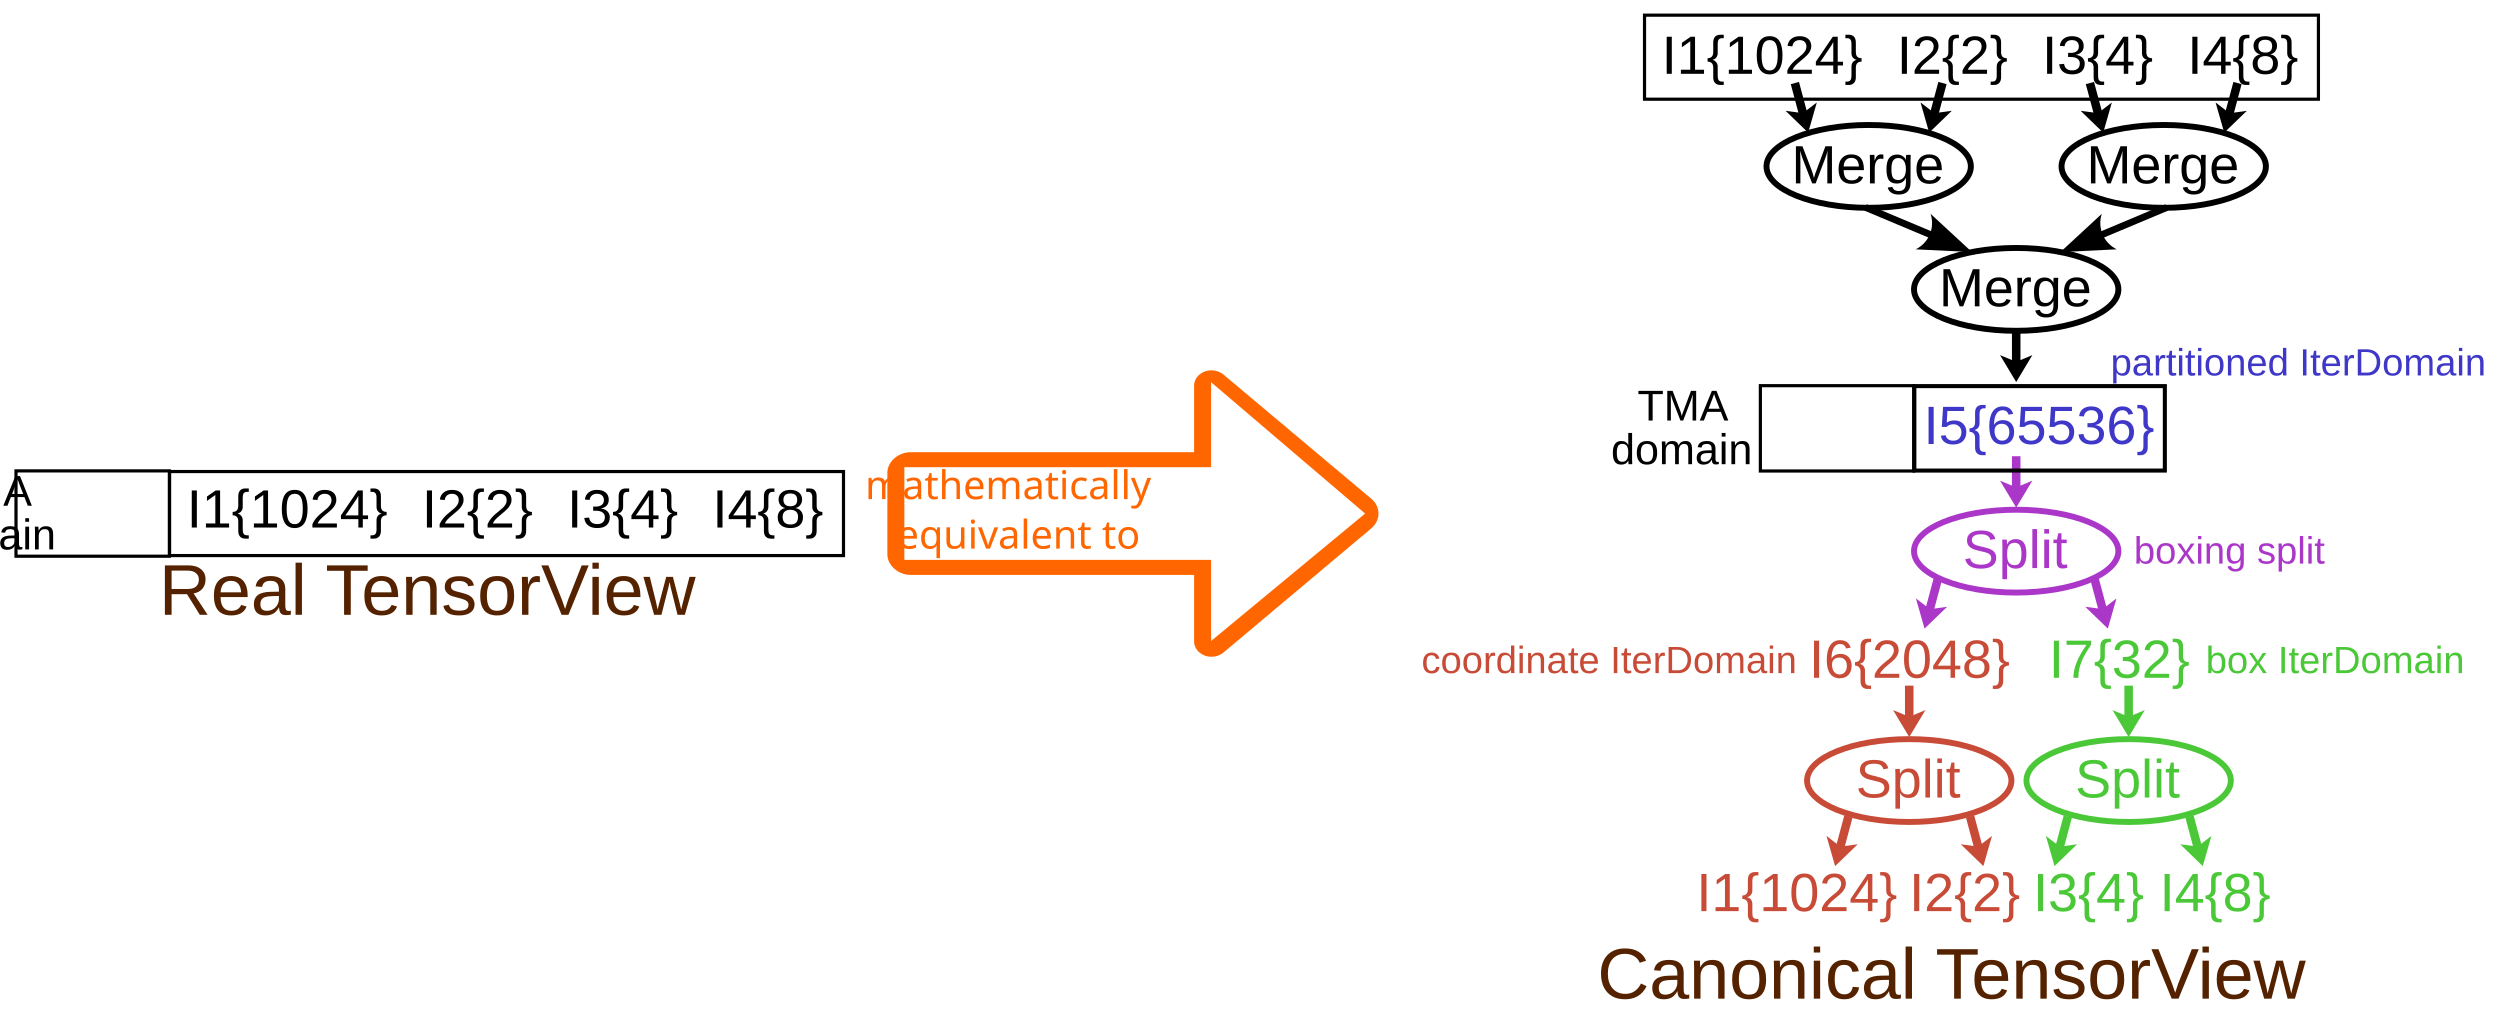
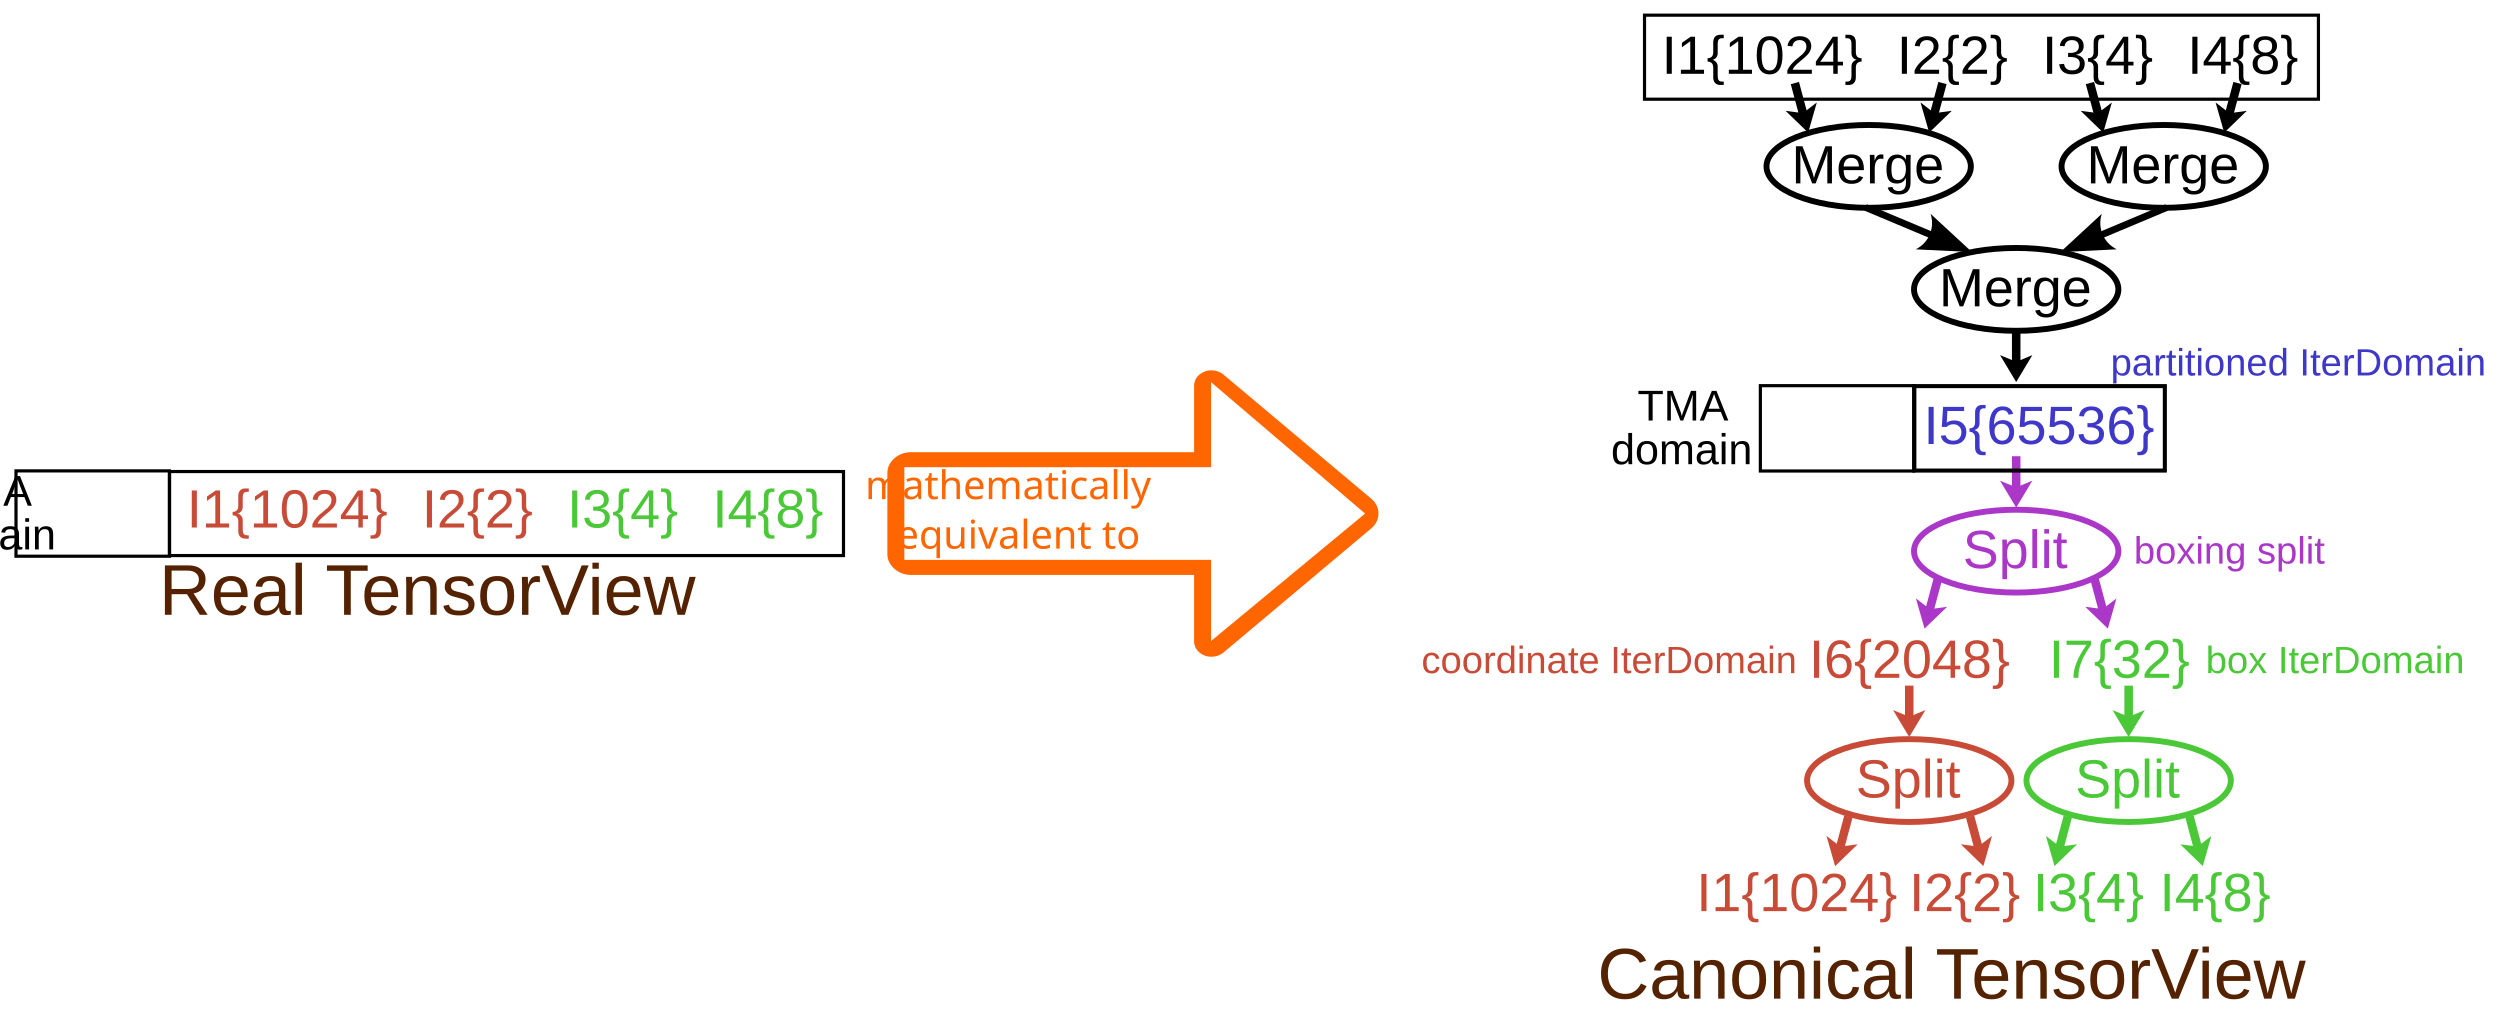
<svg xmlns="http://www.w3.org/2000/svg" width="245mm" height="100mm" style="background-color:white" viewBox="0 0 245 100" version="1.1" id="svg1" xml:space="preserve">
  <defs id="defs1">
    <marker style="overflow:visible" id="ConcaveTriangle" refX="0" refY="0" orient="auto-start-reverse" markerWidth="1" markerHeight="1" viewBox="0 0 1 1" preserveAspectRatio="xMidYMid">
      <path transform="scale(0.7)" d="M -2,-4 9,0 -2,4 c 2,-2.33 2,-5.66 0,-8 z" style="fill:context-stroke;fill-rule:evenodd;stroke:none" id="path7" />
    </marker>
    <marker style="overflow:visible" id="ConcaveTriangle-2" refX="0" refY="0" orient="auto-start-reverse" markerWidth="1" markerHeight="1" viewBox="0 0 1 1" preserveAspectRatio="xMidYMid">
      <path transform="scale(0.7)" d="M -2,-4 9,0 -2,4 c 2,-2.33 2,-5.66 0,-8 z" style="fill:context-stroke;fill-rule:evenodd;stroke:none" id="path7-5" />
    </marker>
  </defs>
  <g id="layer1">
    <g id="g27" transform="matrix(0.4989088,0,0,0.4989088,0.1793912,-0.4248282)">
-       <text xml:space="preserve" style="font-style:normal;font-weight:normal;font-size:10.583px;line-height:1.25;font-family:Arial;fill:#000000;fill-opacity:1;stroke:none;stroke-width:0.265" x="36.34" y="104.466" id="text1-3-2">
-         <tspan id="tspan1-1-6" style="font-style:normal;font-variant:normal;font-weight:normal;font-stretch:normal;font-family:Arial;-inkscape-font-specification:Arial;fill:#000000;fill-opacity:1;stroke-width:0.265" x="36.34" y="104.466">I1{1024}</tspan>
-       </text>
-       <text xml:space="preserve" style="font-style:normal;font-weight:normal;font-size:10.583px;line-height:1.25;font-family:Arial;fill:#000000;fill-opacity:1;stroke:none;stroke-width:0.265" x="82.529" y="104.466" id="text3-7-9">
-         <tspan id="tspan3-8-5" style="font-style:normal;font-variant:normal;font-weight:normal;font-stretch:normal;font-family:Arial;-inkscape-font-specification:Arial;fill:#000000;fill-opacity:1;stroke-width:0.265" x="82.529" y="104.466">I2{2}</tspan>
-       </text>
-       <text xml:space="preserve" style="font-style:normal;font-weight:normal;font-size:10.583px;line-height:1.25;font-family:Arial;fill:#000000;fill-opacity:1;stroke:none;stroke-width:0.265" x="111.059" y="104.466" id="text3-7-9-3">
-         <tspan id="tspan3-8-5-9" style="font-style:normal;font-variant:normal;font-weight:normal;font-stretch:normal;font-family:Arial;-inkscape-font-specification:Arial;fill:#000000;fill-opacity:1;stroke-width:0.265" x="111.059" y="104.466">I3{4}</tspan>
-       </text>
-       <text xml:space="preserve" style="font-style:normal;font-weight:normal;font-size:10.583px;line-height:1.25;font-family:Arial;fill:#000000;fill-opacity:1;stroke:none;stroke-width:0.265" x="139.59" y="104.466" id="text3-7-9-3-3">
-         <tspan id="tspan3-8-5-9-9" style="font-style:normal;font-variant:normal;font-weight:normal;font-stretch:normal;font-family:Arial;-inkscape-font-specification:Arial;fill:#000000;fill-opacity:1;stroke-width:0.265" x="139.59" y="104.466">I4{8}</tspan>
+       <text xml:space="preserve" style="font-style:normal;font-weight:normal;font-size:10.583px;line-height:1.25;font-family:Arial;fill:#c84b37;fill-opacity:1;stroke:none;stroke-width:0.265" x="36.34" y="104.466" id="text1-3-2">
+         <tspan id="tspan1-1-6" style="font-style:normal;font-variant:normal;font-weight:normal;font-stretch:normal;font-family:Arial;-inkscape-font-specification:Arial;fill:#c84b37;fill-opacity:1;stroke-width:0.265" x="36.34" y="104.466">I1{1024}</tspan>
+       </text>
+       <text xml:space="preserve" style="font-style:normal;font-weight:normal;font-size:10.583px;line-height:1.25;font-family:Arial;fill:#c84b37;fill-opacity:1;stroke:none;stroke-width:0.265" x="82.529" y="104.466" id="text3-7-9">
+         <tspan id="tspan3-8-5" style="font-style:normal;font-variant:normal;font-weight:normal;font-stretch:normal;font-family:Arial;-inkscape-font-specification:Arial;fill:#c84b37;fill-opacity:1;stroke-width:0.265" x="82.529" y="104.466">I2{2}</tspan>
+       </text>
+       <text xml:space="preserve" style="font-style:normal;font-weight:normal;font-size:10.583px;line-height:1.25;font-family:Arial;fill:#4ac837;fill-opacity:1;stroke:none;stroke-width:0.265" x="111.059" y="104.466" id="text3-7-9-3">
+         <tspan id="tspan3-8-5-9" style="font-style:normal;font-variant:normal;font-weight:normal;font-stretch:normal;font-family:Arial;-inkscape-font-specification:Arial;fill:#4ac837;fill-opacity:1;stroke-width:0.265" x="111.059" y="104.466">I3{4}</tspan>
+       </text>
+       <text xml:space="preserve" style="font-style:normal;font-weight:normal;font-size:10.583px;line-height:1.25;font-family:Arial;fill:#4ac837;fill-opacity:1;stroke:none;stroke-width:0.265" x="139.59" y="104.466" id="text3-7-9-3-3">
+         <tspan id="tspan3-8-5-9-9" style="font-style:normal;font-variant:normal;font-weight:normal;font-stretch:normal;font-family:Arial;-inkscape-font-specification:Arial;fill:#4ac837;fill-opacity:1;stroke-width:0.265" x="139.59" y="104.466">I4{8}</tspan>
      </text>
      <rect style="fill:none;stroke:#000000;stroke-width:0.626;stroke-dasharray:none" id="rect6-6-1" width="132.375" height="16.506" x="32.952" y="93.475" />
      <g id="g19" transform="translate(0,90.57223)">
        <rect style="fill:none;stroke:#000000;stroke-width:0.626;stroke-dasharray:none" id="rect6-8-0-2" width="30.127" height="16.759" x="2.783" y="2.776" />
        <text xml:space="preserve" style="font-style:normal;font-weight:normal;font-size:8.467px;line-height:1.25;font-family:Arial;fill:#000000;fill-opacity:1;stroke:none;stroke-width:0.265" x="31.801" y="7.622" id="text8-6-7">
          <tspan id="tspan8-3-2" style="font-style:normal;font-variant:normal;font-weight:normal;font-stretch:normal;font-size:8.467px;font-family:Arial;-inkscape-font-specification:Arial;text-align:end;text-anchor:end;stroke-width:0.265" x="31.801" y="7.622" dy="2">TMA</tspan>
          <tspan style="font-style:normal;font-variant:normal;font-weight:normal;font-stretch:normal;font-size:8.467px;font-family:Arial;-inkscape-font-specification:Arial;text-align:end;text-anchor:end;stroke-width:0.265" x="31.801" y="18.205" id="tspan9-2-2" dy="0 0 0 -0.05">domain</tspan>
        </text>
      </g>
    </g>
    <g style="clip-rule:evenodd;fill-rule:evenodd;stroke:none;stroke-width:0.036;stroke-linejoin:round;stroke-miterlimit:2;stroke-dasharray:none" id="g24" transform="matrix(0.9754288,0,0,0.9754288,85.47943,3.725288)" />
    <g id="g25" transform="matrix(0.4989088,0,0,0.4989088,53.43031,64.12287)" style="fill:#ff6600">
      <g id="g8" transform="translate(-94.79492,-37.48817)">
        <path d="m 222.254,21.89 v 13.065 c 0,1.656 1.521,3.014 3.414,3.014 0.854,0 1.703,-0.285 2.352,-0.828 8.059,-6.772 22.452,-18.856 29.039,-24.39 0.908,-0.76 1.417,-1.817 1.417,-2.914 0,-1.101 -0.509,-2.154 -1.417,-2.914 -6.588,-5.534 -20.981,-17.623 -29.039,-24.386 -0.649,-0.547 -1.498,-0.832 -2.352,-0.832 -1.893,0 -3.414,1.354 -3.414,3.014 v 13.065 h -55.699 c -2.411,0 -4.549,1.889 -4.549,4.019 V 17.872 c 0,2.13 2.138,4.019 4.549,4.019 z M 225.59,0.738 V -15.964 L 255.847,9.838 225.59,34.871 V 18.938 H 165.341 V 0.738 Z" fill-rule="nonzero" id="path1" style="clip-rule:evenodd;fill:#ff6600;fill-rule:evenodd;stroke:none;stroke-width:0.154;stroke-linejoin:round;stroke-miterlimit:2;stroke-dasharray:none" />
        <text xml:space="preserve" style="font-style:normal;font-weight:normal;font-size:7.778px;line-height:1.25;font-family:sans-serif;fill:#000000;fill-opacity:1;stroke:none;stroke-width:0.53" x="196.852" y="6.999" id="text7">
          <tspan id="tspan7" style="font-size:7.778px;line-height:1.25;text-align:center;text-anchor:middle;fill:#ff6600;fill-opacity:1;stroke-width:0.53" x="196.852" y="6.999">mathematically</tspan>
          <tspan style="font-size:7.778px;line-height:1.25;text-align:center;text-anchor:middle;fill:#ff6600;fill-opacity:1;stroke-width:0.53" x="196.852" y="16.722" id="tspan8">equivalent to</tspan>
        </text>
      </g>
    </g>
    <text xml:space="preserve" style="font-size:7.04px;line-height:0;font-family:Arial;-inkscape-font-specification:Arial;letter-spacing:0px;fill:#000000;fill-opacity:1;stroke:none;stroke-width:0.05;stroke-dasharray:none;stroke-opacity:1" x="15.581" y="60.253" id="text28-8">
      <tspan id="tspan28-9" style="font-size:7.04px;fill:#552200;stroke-width:0.05" x="15.581" y="60.253">Real TensorView</tspan>
    </text>
    <g id="g9" transform="translate(45.50836)">
      <text xml:space="preserve" style="font-size:7.04px;line-height:0;font-family:Arial;-inkscape-font-specification:Arial;letter-spacing:0px;fill:#000000;fill-opacity:1;stroke:none;stroke-width:0.05;stroke-dasharray:none;stroke-opacity:1" x="111.03" y="97.864" id="text28">
        <tspan id="tspan28" style="font-size:7.04px;fill:#552200;stroke-width:0.05" x="111.03" y="97.864">Canonical TensorView</tspan>
      </text>
      <g id="g10" transform="translate(-3.704167,-3.704167)">
        <text xml:space="preserve" style="font-size:3.739px;fill:#3e37c8;fill-opacity:1;stroke-width:0.331;stroke-dasharray:none" x="165.04" y="40.503" id="text6">
          <tspan id="tspan6" style="font-style:normal;font-variant:normal;font-weight:normal;font-stretch:normal;font-size:3.739px;font-family:Arial;-inkscape-font-specification:Arial;stroke-width:0.331" x="165.04" y="40.503">partitioned IterDomain</tspan>
        </text>
        <text xml:space="preserve" style="font-size:3.739px;fill:#ab37c8;fill-opacity:1;stroke-width:0.331;stroke-dasharray:none" x="167.321" y="58.937" id="text6-8">
          <tspan id="tspan6-8" style="font-style:normal;font-variant:normal;font-weight:normal;font-stretch:normal;font-size:3.739px;font-family:Arial;-inkscape-font-specification:Arial;fill:#ab37c8;fill-opacity:1;stroke-width:0.331" x="167.321" y="58.937">boxing split</tspan>
        </text>
        <text xml:space="preserve" style="font-size:3.739px;fill:#4ac837;fill-opacity:1;stroke-width:0.331;stroke-dasharray:none" x="174.358" y="69.668" id="text6-9">
          <tspan id="tspan6-2" style="font-style:normal;font-variant:normal;font-weight:normal;font-stretch:normal;font-size:3.739px;font-family:Arial;-inkscape-font-specification:Arial;fill:#4ac837;fill-opacity:1;stroke-width:0.331" x="174.358" y="69.668">box IterDomain</tspan>
        </text>
        <text xml:space="preserve" style="font-size:3.739px;fill:#c84b37;fill-opacity:1;stroke-width:0.331;stroke-dasharray:none" x="97.5" y="69.668" id="text6-9-2">
          <tspan id="tspan6-2-6" style="font-style:normal;font-variant:normal;font-weight:normal;font-stretch:normal;font-size:3.739px;font-family:Arial;-inkscape-font-specification:Arial;fill:#c84b37;fill-opacity:1;stroke-width:0.331" x="97.5" y="69.668">coordinate IterDomain</tspan>
        </text>
        <text xml:space="preserve" style="font-style:normal;font-weight:normal;font-size:5.28px;line-height:1.25;font-family:Arial;fill:#c84b37;fill-opacity:1;stroke:none;stroke-width:0.132" x="124.445" y="92.994" id="text1-3-2-6">
          <tspan id="tspan1-1-6-1" style="font-style:normal;font-variant:normal;font-weight:normal;font-stretch:normal;font-family:Arial;-inkscape-font-specification:Arial;fill:#c84b37;fill-opacity:1;stroke-width:0.132" x="124.445" y="92.994">I1{1024}</tspan>
        </text>
        <text xml:space="preserve" style="font-style:normal;font-weight:normal;font-size:5.28px;line-height:1.25;font-family:Arial;fill:#c84b37;fill-opacity:1;stroke:none;stroke-width:0.132" x="145.298" y="92.994" id="text1-3-2-6-6">
          <tspan id="tspan1-1-6-1-5" style="font-style:normal;font-variant:normal;font-weight:normal;font-stretch:normal;font-family:Arial;-inkscape-font-specification:Arial;fill:#c84b37;fill-opacity:1;stroke-width:0.132" x="145.298" y="92.994">I2{2}</tspan>
        </text>
        <text xml:space="preserve" style="font-style:normal;font-weight:normal;font-size:5.28px;line-height:1.25;font-family:Arial;fill:#4ac837;fill-opacity:1;stroke:none;stroke-width:0.132" x="157.438" y="92.994" id="text1-3-2-6-4">
          <tspan id="tspan1-1-6-1-52" style="font-style:normal;font-variant:normal;font-weight:normal;font-stretch:normal;font-family:Arial;-inkscape-font-specification:Arial;fill:#4ac837;fill-opacity:1;stroke-width:0.132" x="157.438" y="92.994">I3{4}</tspan>
        </text>
        <text xml:space="preserve" style="font-style:normal;font-weight:normal;font-size:5.28px;line-height:1.25;font-family:Arial;fill:#4ac837;fill-opacity:1;stroke:none;stroke-width:0.132" x="169.843" y="92.994" id="text1-3-2-6-4-4">
          <tspan id="tspan1-1-6-1-52-3" style="font-style:normal;font-variant:normal;font-weight:normal;font-stretch:normal;font-family:Arial;-inkscape-font-specification:Arial;fill:#4ac837;fill-opacity:1;stroke-width:0.132" x="169.843" y="92.994">I4{8}</tspan>
        </text>
        <g id="g4">
          <g id="g1">
            <g id="g2-2" transform="matrix(-0.4819089,0.1291271,0.1291271,0.4819089,155.5199,-12.81919)" style="fill:#000000;fill-opacity:1">
              <path d="m 54.277,46.722 -3.175,-5.292 3.175,1.323 3.175,-1.323 z" id="path1-7-8-3" style="fill:#000000;fill-opacity:1;stroke:none;stroke-width:0.265" />
              <rect style="fill:#000000;fill-opacity:1;stroke:none;stroke-width:0.129" id="rect13-6-5-7" width="1.673" height="6.77" x="53.441" y="36.63" />
            </g>
            <g id="g2-2-8" transform="matrix(-0.4819089,-0.1291271,-0.1291271,0.4819089,179.4448,1.198167)" style="fill:#000000;fill-opacity:1">
              <path d="m 54.277,46.722 -3.175,-5.292 3.175,1.323 3.175,-1.323 z" id="path1-7-8-3-9" style="fill:#000000;fill-opacity:1;stroke:none;stroke-width:0.265" />
              <rect style="fill:#000000;fill-opacity:1;stroke:none;stroke-width:0.129" id="rect13-6-5-7-7" width="1.673" height="6.77" x="53.441" y="36.63" />
            </g>
            <text xml:space="preserve" style="font-style:normal;font-weight:normal;font-size:5.28px;line-height:1.25;font-family:Arial;fill:#3e37c8;fill-opacity:1;stroke:none;stroke-width:0.132" x="133.756" y="21.674" id="text19">
              <tspan id="tspan19" style="font-style:normal;font-variant:normal;font-weight:normal;font-stretch:normal;font-family:Arial;-inkscape-font-specification:Arial;fill:#000000;fill-opacity:1;stroke-width:0.132" x="133.756" y="21.674">Merge</tspan>
            </text>
            <ellipse style="fill:none;fill-opacity:1;stroke:#000000;stroke-width:0.581;stroke-dasharray:none;stroke-opacity:1" id="path19" cx="141.326" cy="20.012" rx="10.014" ry="4.059" />
          </g>
          <g id="g2" transform="translate(28.91439)">
            <g id="g2-2-7" transform="matrix(-0.4819089,0.1291271,0.1291271,0.4819089,155.5199,-12.81919)" style="fill:#000000;fill-opacity:1">
              <path d="m 54.277,46.722 -3.175,-5.292 3.175,1.323 3.175,-1.323 z" id="path1-7-8-3-5" style="fill:#000000;fill-opacity:1;stroke:none;stroke-width:0.265" />
              <rect style="fill:#000000;fill-opacity:1;stroke:none;stroke-width:0.129" id="rect13-6-5-7-9" width="1.673" height="6.77" x="53.441" y="36.63" />
            </g>
            <g id="g2-2-8-2" transform="matrix(-0.4819089,-0.1291271,-0.1291271,0.4819089,179.4448,1.198167)" style="fill:#000000;fill-opacity:1">
              <path d="m 54.277,46.722 -3.175,-5.292 3.175,1.323 3.175,-1.323 z" id="path1-7-8-3-9-2" style="fill:#000000;fill-opacity:1;stroke:none;stroke-width:0.265" />
              <rect style="fill:#000000;fill-opacity:1;stroke:none;stroke-width:0.129" id="rect13-6-5-7-7-8" width="1.673" height="6.77" x="53.441" y="36.63" />
            </g>
            <text xml:space="preserve" style="font-style:normal;font-weight:normal;font-size:5.28px;line-height:1.25;font-family:Arial;fill:#3e37c8;fill-opacity:1;stroke:none;stroke-width:0.132" x="133.756" y="21.674" id="text19-9">
              <tspan id="tspan19-7" style="font-style:normal;font-variant:normal;font-weight:normal;font-stretch:normal;font-family:Arial;-inkscape-font-specification:Arial;fill:#000000;fill-opacity:1;stroke-width:0.132" x="133.756" y="21.674">Merge</tspan>
            </text>
            <ellipse style="fill:none;fill-opacity:1;stroke:#000000;stroke-width:0.581;stroke-dasharray:none;stroke-opacity:1" id="path19-3" cx="141.326" cy="20.012" rx="10.014" ry="4.059" />
          </g>
        </g>
        <g id="g17" transform="matrix(0.4989088,0,0,0.4989088,17.74952,-6.044846)">
          <g id="g2-2-5" transform="rotate(15,-209.2535,871.1302)">
            <path d="m 54.277,46.722 -3.175,-5.292 3.175,1.323 3.175,-1.323 z" id="path1-7-8-3-0" style="fill:#ab37c8;fill-opacity:1;stroke:none;stroke-width:0.265" />
            <rect style="fill:#ab37c8;fill-opacity:1;stroke:none;stroke-width:0.129" id="rect13-6-5-7-3" width="1.673" height="6.77" x="53.441" y="36.63" />
          </g>
          <g id="g2-2-8-6" transform="rotate(-15,540.2012,-818.1127)">
            <path d="m 54.277,46.722 -3.175,-5.292 3.175,1.323 3.175,-1.323 z" id="path1-7-8-3-9-1" style="fill:#ab37c8;fill-opacity:1;stroke:none;stroke-width:0.265" />
            <rect style="fill:#ab37c8;fill-opacity:1;stroke:none;stroke-width:0.129" id="rect13-6-5-7-7-0" width="1.673" height="6.77" x="53.441" y="36.63" />
          </g>
        </g>
        <g id="g2-9" transform="matrix(0.4989088,0,0,0.4989088,128.7034,30.13978)">
          <path d="m 54.277,46.722 -3.175,-5.292 3.175,1.323 3.175,-1.323 z" id="path1-7-8-36" style="fill:#ab37c8;fill-opacity:1;stroke:none;stroke-width:0.265" />
          <rect style="fill:#ab37c8;fill-opacity:1;stroke:none;stroke-width:0.129" id="rect13-6-5-0" width="1.673" height="6.77" x="53.441" y="36.63" />
        </g>
        <g id="g7" transform="matrix(0.4989088,0,0,0.4989088,92.07497,37.901)">
          <text xml:space="preserve" style="font-style:normal;font-weight:normal;font-size:10.583px;line-height:1.25;font-family:Arial;fill:#000000;fill-opacity:1;stroke:none;stroke-width:0.265" x="117.202" y="43.047" id="text19-2">
            <tspan id="tspan19-61" style="font-style:normal;font-variant:normal;font-weight:normal;font-stretch:normal;font-family:Arial;-inkscape-font-specification:Arial;fill:#ab37c8;fill-opacity:1;stroke-width:0.265" x="117.202" y="43.047">Split</tspan>
          </text>
          <ellipse style="fill:none;fill-opacity:1;stroke:#ab37c8;stroke-width:1.165;stroke-dasharray:none;stroke-opacity:1" id="path19-8" cx="127.694" cy="39.717" rx="20.072" ry="8.135" />
        </g>
        <g id="g5" transform="matrix(0.4989088,0,0,0.4989088,22.31239,3.743006)">
          <text xml:space="preserve" style="font-style:normal;font-weight:normal;font-size:10.583px;line-height:1.25;font-family:Arial;fill:#000000;fill-opacity:1;stroke:none;stroke-width:0.265" x="197.905" y="14.423" id="text1-3-2-4">
            <tspan id="tspan1-1-6-7" style="font-style:normal;font-variant:normal;font-weight:normal;font-stretch:normal;font-family:Arial;-inkscape-font-specification:Arial;fill:#000000;fill-opacity:1;stroke-width:0.265" x="197.905" y="14.423">I1{1024}</tspan>
          </text>
          <text xml:space="preserve" style="font-style:normal;font-weight:normal;font-size:10.583px;line-height:1.25;font-family:Arial;fill:#000000;fill-opacity:1;stroke:none;stroke-width:0.265" x="244.094" y="14.423" id="text3-7-9-1">
            <tspan id="tspan3-8-5-3" style="font-style:normal;font-variant:normal;font-weight:normal;font-stretch:normal;font-family:Arial;-inkscape-font-specification:Arial;fill:#000000;fill-opacity:1;stroke-width:0.265" x="244.094" y="14.423">I2{2}</tspan>
          </text>
          <text xml:space="preserve" style="font-style:normal;font-weight:normal;font-size:10.583px;line-height:1.25;font-family:Arial;fill:#000000;fill-opacity:1;stroke:none;stroke-width:0.265" x="272.625" y="14.423" id="text3-7-9-3-8">
            <tspan id="tspan3-8-5-9-4" style="font-style:normal;font-variant:normal;font-weight:normal;font-stretch:normal;font-family:Arial;-inkscape-font-specification:Arial;fill:#000000;fill-opacity:1;stroke-width:0.265" x="272.625" y="14.423">I3{4}</tspan>
          </text>
          <text xml:space="preserve" style="font-style:normal;font-weight:normal;font-size:10.583px;line-height:1.25;font-family:Arial;fill:#000000;fill-opacity:1;stroke:none;stroke-width:0.265" x="301.156" y="14.423" id="text3-7-9-3-3-8">
            <tspan id="tspan3-8-5-9-9-0" style="font-style:normal;font-variant:normal;font-weight:normal;font-stretch:normal;font-family:Arial;-inkscape-font-specification:Arial;fill:#000000;fill-opacity:1;stroke-width:0.265" x="301.156" y="14.423">I4{8}</tspan>
          </text>
          <rect style="fill:none;stroke:#000000;stroke-width:0.626;stroke-dasharray:none" id="rect6-6-1-4" width="132.375" height="16.506" x="194.517" y="2.902" />
        </g>
        <g id="g2-6-7-8" transform="matrix(0.4989088,0,0,0.4989088,128.7034,17.8345)" style="fill:#000000;fill-opacity:1">
          <path d="m 54.277,46.722 -3.175,-5.292 3.175,1.323 3.175,-1.323 z" id="path1-7-8-4-5-6" style="fill:#000000;fill-opacity:1;stroke:none;stroke-width:0.265" />
          <rect style="fill:#000000;fill-opacity:1;stroke:none;stroke-width:0.129" id="rect13-6-5-6-7-8" width="1.673" height="6.77" x="53.441" y="36.63" />
        </g>
        <text xml:space="preserve" style="font-style:normal;font-weight:normal;font-size:5.28px;line-height:1.25;font-family:Arial;fill:#000000;fill-opacity:1;stroke:none;stroke-width:0.132" x="146.71" y="47.218" id="text3-7-9-3-8-2-4-5">
          <tspan id="tspan3-8-5-9-4-2-3-0" style="font-style:normal;font-variant:normal;font-weight:normal;font-stretch:normal;font-family:Arial;-inkscape-font-specification:Arial;fill:#3e37c8;fill-opacity:1;stroke-width:0.132" x="146.71" y="47.218">I5{65536}</tspan>
        </text>
        <text xml:space="preserve" style="font-style:normal;font-weight:normal;font-size:5.28px;line-height:1.25;font-family:Arial;fill:#4ac837;fill-opacity:1;stroke:none;stroke-width:0.132" x="158.99" y="70.128" id="text3-7-9-3-8-2-4-5-1">
          <tspan id="tspan3-8-5-9-4-2-3-0-0" style="font-style:normal;font-variant:normal;font-weight:normal;font-stretch:normal;font-family:Arial;-inkscape-font-specification:Arial;fill:#4ac837;fill-opacity:1;stroke-width:0.132" x="158.99" y="70.128">I7{32}</tspan>
        </text>
        <text xml:space="preserve" style="font-style:normal;font-weight:normal;font-size:5.28px;line-height:1.25;font-family:Arial;fill:#c84b37;fill-opacity:1;stroke:none;stroke-width:0.132" x="135.484" y="70.128" id="text3-7-9-3-8-2-4-5-1-8">
          <tspan id="tspan3-8-5-9-4-2-3-0-0-0" style="font-style:normal;font-variant:normal;font-weight:normal;font-stretch:normal;font-family:Arial;-inkscape-font-specification:Arial;fill:#c84b37;fill-opacity:1;stroke-width:0.132" x="135.484" y="70.128">I6{2048}</tspan>
        </text>
        <g id="g10-9" transform="matrix(0.4989088,0,0,0.4989088,31.82106,-6.149241)" style="fill:#4ac837;fill-opacity:1">
          <g id="g2-2-5-4" transform="rotate(15,-388.5593,884.3984)" style="fill:#4ac837;fill-opacity:1">
            <path d="m 54.277,46.722 -3.175,-5.292 3.175,1.323 3.175,-1.323 z" id="path1-7-8-3-0-7" style="fill:#4ac837;fill-opacity:1;stroke:none;stroke-width:0.265" />
            <rect style="fill:#4ac837;fill-opacity:1;stroke:none;stroke-width:0.129" id="rect13-6-5-7-3-0" width="1.673" height="6.77" x="53.441" y="36.63" />
          </g>
          <g id="g2-2-8-6-4" transform="rotate(-15,713.3918,-758.3948)" style="fill:#4ac837;fill-opacity:1">
            <path d="m 54.277,46.722 -3.175,-5.292 3.175,1.323 3.175,-1.323 z" id="path1-7-8-3-9-1-0" style="fill:#4ac837;fill-opacity:1;stroke:none;stroke-width:0.265" />
            <rect style="fill:#4ac837;fill-opacity:1;stroke:none;stroke-width:0.129" id="rect13-6-5-7-7-0-6" width="1.673" height="6.77" x="53.441" y="36.63" />
          </g>
        </g>
        <g id="g2-9-5" transform="matrix(0.4989088,0,0,0.4989088,139.724,52.62216)" style="fill:#4ac837;fill-opacity:1">
          <path d="m 54.277,46.722 -3.175,-5.292 3.175,1.323 3.175,-1.323 z" id="path1-7-8-36-3" style="fill:#4ac837;fill-opacity:1;stroke:none;stroke-width:0.265" />
          <rect style="fill:#4ac837;fill-opacity:1;stroke:none;stroke-width:0.129" id="rect13-6-5-0-8" width="1.673" height="6.77" x="53.441" y="36.63" />
        </g>
        <text xml:space="preserve" style="font-style:normal;font-weight:normal;font-size:5.28px;line-height:1.25;font-family:Arial;fill:#4ac837;fill-opacity:1;stroke:none;stroke-width:0.132" x="161.568" y="81.86" id="text19-2-1">
          <tspan id="tspan19-61-2" style="font-style:normal;font-variant:normal;font-weight:normal;font-stretch:normal;font-family:Arial;-inkscape-font-specification:Arial;fill:#4ac837;fill-opacity:1;stroke-width:0.132" x="161.568" y="81.86">Split</tspan>
        </text>
        <ellipse style="fill:none;fill-opacity:1;stroke:#4ac837;stroke-width:0.581;stroke-dasharray:none;stroke-opacity:1" id="path19-8-4" cx="166.803" cy="80.198" rx="10.014" ry="4.059" />
        <g id="g10-9-7" transform="matrix(0.4989088,0,0,0.4989088,10.31886,-6.149241)" style="fill:#c84b37;fill-opacity:1">
          <g id="g2-2-5-4-6" transform="rotate(15,-388.5593,884.3984)" style="fill:#c84b37;fill-opacity:1">
            <path d="m 54.277,46.722 -3.175,-5.292 3.175,1.323 3.175,-1.323 z" id="path1-7-8-3-0-7-5" style="fill:#c84b37;fill-opacity:1;stroke:none;stroke-width:0.265" />
            <rect style="fill:#c84b37;fill-opacity:1;stroke:none;stroke-width:0.129" id="rect13-6-5-7-3-0-0" width="1.673" height="6.77" x="53.441" y="36.63" />
          </g>
          <g id="g2-2-8-6-4-4" transform="rotate(-15,713.3918,-758.3948)" style="fill:#c84b37;fill-opacity:1">
            <path d="m 54.277,46.722 -3.175,-5.292 3.175,1.323 3.175,-1.323 z" id="path1-7-8-3-9-1-0-5" style="fill:#c84b37;fill-opacity:1;stroke:none;stroke-width:0.265" />
            <rect style="fill:#c84b37;fill-opacity:1;stroke:none;stroke-width:0.129" id="rect13-6-5-7-7-0-6-1" width="1.673" height="6.77" x="53.441" y="36.63" />
          </g>
        </g>
        <g id="g2-9-5-2" transform="matrix(0.4989088,0,0,0.4989088,118.2218,52.62216)" style="fill:#c84b37;fill-opacity:1">
          <path d="m 54.277,46.722 -3.175,-5.292 3.175,1.323 3.175,-1.323 z" id="path1-7-8-36-3-3" style="fill:#c84b37;fill-opacity:1;stroke:none;stroke-width:0.265" />
          <rect style="fill:#c84b37;fill-opacity:1;stroke:none;stroke-width:0.129" id="rect13-6-5-0-8-7" width="1.673" height="6.77" x="53.441" y="36.63" />
        </g>
        <text xml:space="preserve" style="font-style:normal;font-weight:normal;font-size:5.28px;line-height:1.25;font-family:Arial;fill:#c84b37;fill-opacity:1;stroke:none;stroke-width:0.132" x="140.066" y="81.86" id="text19-2-1-2">
          <tspan id="tspan19-61-2-4" style="font-style:normal;font-variant:normal;font-weight:normal;font-stretch:normal;font-family:Arial;-inkscape-font-specification:Arial;fill:#c84b37;fill-opacity:1;stroke-width:0.132" x="140.066" y="81.86">Split</tspan>
        </text>
        <ellipse style="fill:none;fill-opacity:1;stroke:#c84b37;stroke-width:0.581;stroke-dasharray:none;stroke-opacity:1" id="path19-8-4-1" cx="145.301" cy="80.198" rx="10.014" ry="4.059" />
        <g id="g21" transform="matrix(0.4989088,0,0,0.4989088,22.31239,-5.252828)">
          <rect style="fill:none;stroke:#000000;stroke-width:0.796;stroke-dasharray:none" id="rect6-8-0-2-4-9" width="49.203" height="16.589" x="247.52" y="93.796" />
          <g id="g20" transform="translate(27.51668)">
            <rect style="fill:none;stroke:#000000;stroke-width:0.626;stroke-dasharray:none" id="rect6-8-0-2-4" width="30.127" height="16.759" x="189.755" y="93.711" />
            <text xml:space="preserve" style="font-style:normal;font-weight:normal;font-size:8.467px;line-height:1.25;font-family:Arial;fill:#000000;fill-opacity:1;stroke:none;stroke-width:0.265" x="218.772" y="98.557" id="text8-6-7-1">
              <tspan id="tspan8-3-2-4" style="font-style:normal;font-variant:normal;font-weight:normal;font-stretch:normal;font-size:8.467px;font-family:Arial;-inkscape-font-specification:Arial;text-align:end;text-anchor:end;stroke-width:0.265" x="218.772" y="98.557" dy="2">TMA</tspan>
              <tspan style="font-style:normal;font-variant:normal;font-weight:normal;font-stretch:normal;font-size:8.467px;font-family:Arial;-inkscape-font-specification:Arial;text-align:end;text-anchor:end;stroke-width:0.265" x="218.772" y="109.14" id="tspan9-2-2-6" dy="0 0 0 -0.05">domain</tspan>
            </text>
          </g>
        </g>
        <g id="g6" transform="translate(-0.3098781,-1.5875)">
          <text xml:space="preserve" style="font-style:normal;font-weight:normal;font-size:5.28px;line-height:1.25;font-family:Arial;fill:#3e37c8;fill-opacity:1;stroke:none;stroke-width:0.132" x="148.523" y="35.312" id="text19-6">
            <tspan id="tspan19-9" style="font-style:normal;font-variant:normal;font-weight:normal;font-stretch:normal;font-family:Arial;-inkscape-font-specification:Arial;fill:#000000;fill-opacity:1;stroke-width:0.132" x="148.523" y="35.312">Merge</tspan>
          </text>
          <ellipse style="fill:none;fill-opacity:1;stroke:#000000;stroke-width:0.581;stroke-dasharray:none;stroke-opacity:1" id="path19-37" cx="156.093" cy="33.651" rx="10.014" ry="4.059" />
        </g>
        <g id="g3" transform="translate(-0.1029659)">
          <path style="fill:none;stroke:#000000;stroke-width:0.674;stroke-linecap:butt;stroke-linejoin:miter;stroke-dasharray:none;stroke-opacity:1;marker-end:url(#ConcaveTriangle)" d="m 170.641,24.033 -6.507,2.731" id="path2" />
          <path style="fill:none;stroke:#000000;stroke-width:0.674;stroke-linecap:butt;stroke-linejoin:miter;stroke-dasharray:none;stroke-opacity:1;marker-end:url(#ConcaveTriangle-2)" d="m 141.13,24.033 6.507,2.731" id="path2-4" />
        </g>
      </g>
    </g>
  </g>
</svg>
